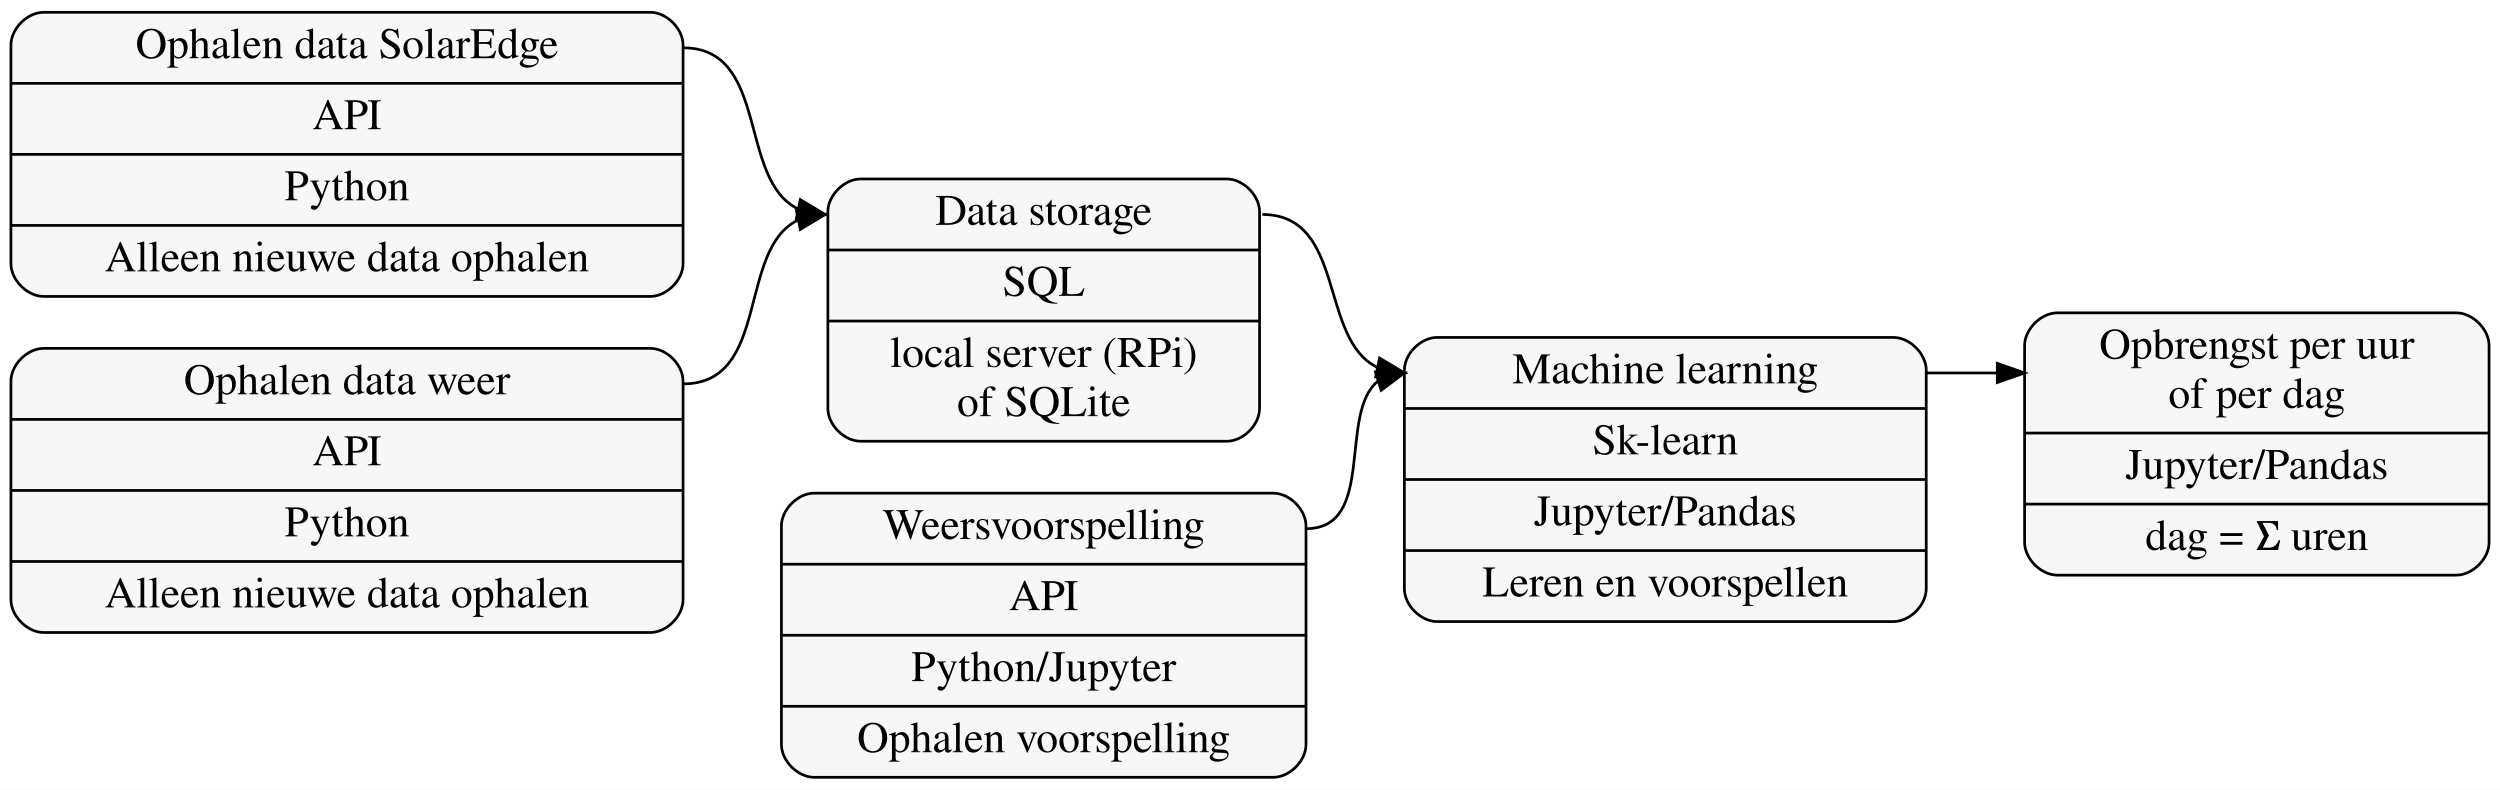
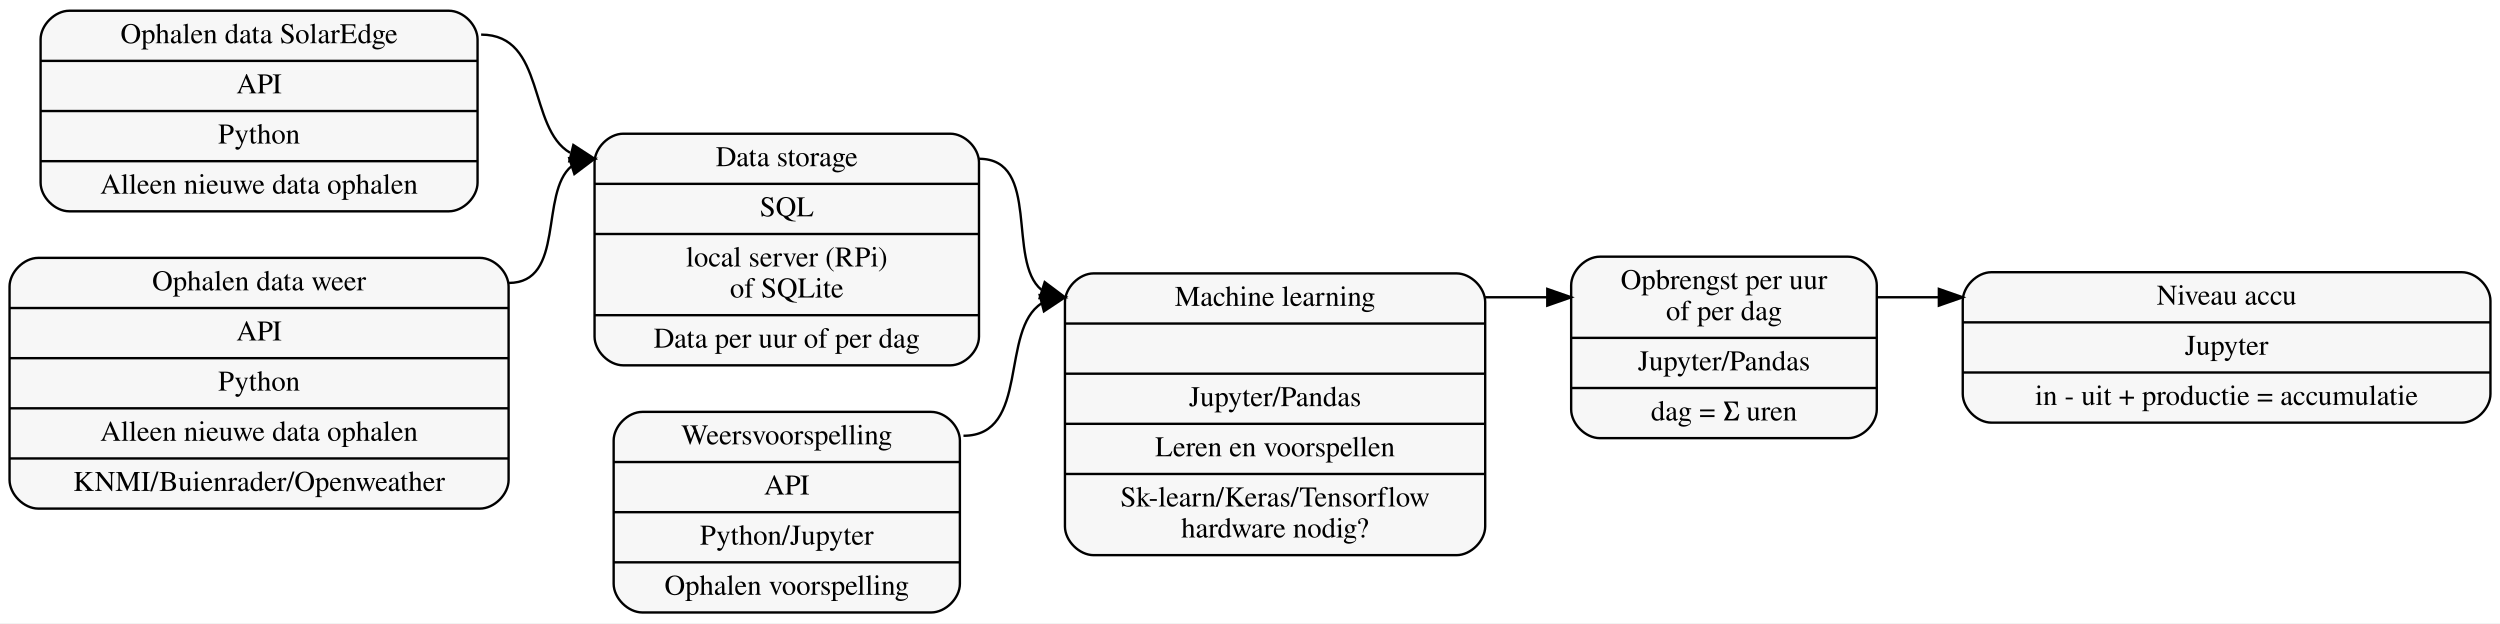
- <svg xmlns="http://www.w3.org/2000/svg" width="915pt" height="289pt" viewBox="0.00 0.00 915.00 289.00">
-   <g id="graph0" class="graph" transform="scale(1 1) rotate(0) translate(4 285)">
-     <polygon fill="white" stroke="transparent" points="-4,4 -4,-285 911,-285 911,4 -4,4" />
+ <svg xmlns="http://www.w3.org/2000/svg" width="1047pt" height="261pt" viewBox="0.00 0.00 1047.00 261.00">
+   <g id="graph0" class="graph" transform="scale(1 1) rotate(0) translate(4 257)">
+     <polygon fill="white" stroke="transparent" points="-4,4 -4,-257 1043,-257 1043,4 -4,4" />
    <g id="node1" class="node">
-       <path fill="#f7f7f7" stroke="black" d="M12,-176.5C12,-176.5 234,-176.5 234,-176.5 240,-176.5 246,-182.5 246,-188.5 246,-188.5 246,-268.5 246,-268.5 246,-274.5 240,-280.5 234,-280.5 234,-280.5 12,-280.5 12,-280.5 6,-280.5 0,-274.5 0,-268.5 0,-268.5 0,-188.5 0,-188.5 0,-182.5 6,-176.5 12,-176.5" />
-       <text text-anchor="middle" x="123" y="-263.7" font-family="Times,serif" font-size="16.00">Ophalen data SolarEdge</text>
-       <polyline fill="none" stroke="black" points="0,-254.5 246,-254.5 " />
-       <text text-anchor="middle" x="123" y="-237.7" font-family="Times,serif" font-size="16.00">API</text>
-       <polyline fill="none" stroke="black" points="0,-228.5 246,-228.5 " />
-       <text text-anchor="middle" x="123" y="-211.7" font-family="Times,serif" font-size="16.00">Python</text>
-       <polyline fill="none" stroke="black" points="0,-202.5 246,-202.5 " />
-       <text text-anchor="middle" x="123" y="-185.7" font-family="Times,serif" font-size="16.00">Alleen nieuwe data ophalen</text>
+       <path fill="#f7f7f7" stroke="black" d="M25,-168.5C25,-168.5 184,-168.5 184,-168.5 190,-168.5 196,-174.5 196,-180.5 196,-180.5 196,-240.5 196,-240.5 196,-246.5 190,-252.5 184,-252.5 184,-252.5 25,-252.5 25,-252.5 19,-252.5 13,-246.5 13,-240.5 13,-240.5 13,-180.5 13,-180.5 13,-174.5 19,-168.5 25,-168.5" />
+       <text text-anchor="middle" x="104.5" y="-238.9" font-family="Times,serif" font-size="12.00">Ophalen data SolarEdge</text>
+       <polyline fill="none" stroke="black" points="13,-231.5 196,-231.5 " />
+       <text text-anchor="middle" x="104.5" y="-217.9" font-family="Times,serif" font-size="12.00">API</text>
+       <polyline fill="none" stroke="black" points="13,-210.5 196,-210.5 " />
+       <text text-anchor="middle" x="104.5" y="-196.9" font-family="Times,serif" font-size="12.00">Python</text>
+       <polyline fill="none" stroke="black" points="13,-189.5 196,-189.5 " />
+       <text text-anchor="middle" x="104.5" y="-175.9" font-family="Times,serif" font-size="12.00">Alleen nieuwe data ophalen</text>
    </g>
    <g id="node3" class="node">
-       <path fill="#f7f7f7" stroke="black" d="M311,-123.5C311,-123.5 445,-123.5 445,-123.5 451,-123.5 457,-129.5 457,-135.5 457,-135.5 457,-207.5 457,-207.5 457,-213.5 451,-219.5 445,-219.5 445,-219.5 311,-219.5 311,-219.5 305,-219.5 299,-213.5 299,-207.5 299,-207.5 299,-135.5 299,-135.5 299,-129.5 305,-123.5 311,-123.5" />
-       <text text-anchor="middle" x="378" y="-202.7" font-family="Times,serif" font-size="16.00">Data storage</text>
-       <polyline fill="none" stroke="black" points="299,-193.5 457,-193.5 " />
-       <text text-anchor="middle" x="378" y="-176.7" font-family="Times,serif" font-size="16.00">SQL</text>
-       <polyline fill="none" stroke="black" points="299,-167.5 457,-167.5 " />
-       <text text-anchor="middle" x="378" y="-150.7" font-family="Times,serif" font-size="16.00">local server (RPi)</text>
-       <text text-anchor="middle" x="378" y="-132.7" font-family="Times,serif" font-size="16.00">of SQLite</text>
+       <path fill="#f7f7f7" stroke="black" d="M257,-104C257,-104 394,-104 394,-104 400,-104 406,-110 406,-116 406,-116 406,-189 406,-189 406,-195 400,-201 394,-201 394,-201 257,-201 257,-201 251,-201 245,-195 245,-189 245,-189 245,-116 245,-116 245,-110 251,-104 257,-104" />
+       <text text-anchor="middle" x="325.5" y="-187.4" font-family="Times,serif" font-size="12.00">Data storage</text>
+       <polyline fill="none" stroke="black" points="245,-180 406,-180 " />
+       <text text-anchor="middle" x="325.5" y="-166.4" font-family="Times,serif" font-size="12.00">SQL</text>
+       <polyline fill="none" stroke="black" points="245,-159 406,-159 " />
+       <text text-anchor="middle" x="325.5" y="-145.4" font-family="Times,serif" font-size="12.00">local server (RPi)</text>
+       <text text-anchor="middle" x="325.5" y="-132.4" font-family="Times,serif" font-size="12.00">of SQLite</text>
+       <polyline fill="none" stroke="black" points="245,-125 406,-125 " />
+       <text text-anchor="middle" x="325.5" y="-111.4" font-family="Times,serif" font-size="12.00">Data per uur of per dag</text>
    </g>
    <g id="edge2" class="edge">
-       <path fill="none" stroke="black" d="M246,-267.5C277.73,-267.5 265.93,-219.11 288.14,-208.53" />
-       <polygon fill="black" stroke="black" points="288.91,-211.94 298,-206.5 287.5,-205.09 288.91,-211.94" />
+       <path fill="none" stroke="black" d="M197.5,-242.5C224.64,-242.5 216.89,-203.4 234.77,-193.01" />
+       <polygon fill="black" stroke="black" points="236.12,-196.28 245,-190.5 234.45,-189.48 236.12,-196.28" />
    </g>
    <g id="node2" class="node">
-       <path fill="#f7f7f7" stroke="black" d="M12,-53.5C12,-53.5 234,-53.5 234,-53.5 240,-53.5 246,-59.5 246,-65.5 246,-65.5 246,-145.5 246,-145.5 246,-151.5 240,-157.5 234,-157.5 234,-157.5 12,-157.5 12,-157.5 6,-157.5 0,-151.5 0,-145.5 0,-145.5 0,-65.5 0,-65.5 0,-59.5 6,-53.5 12,-53.5" />
-       <text text-anchor="middle" x="123" y="-140.7" font-family="Times,serif" font-size="16.00">Ophalen data weer</text>
-       <polyline fill="none" stroke="black" points="0,-131.5 246,-131.5 " />
-       <text text-anchor="middle" x="123" y="-114.7" font-family="Times,serif" font-size="16.00">API</text>
-       <polyline fill="none" stroke="black" points="0,-105.5 246,-105.5 " />
-       <text text-anchor="middle" x="123" y="-88.7" font-family="Times,serif" font-size="16.00">Python</text>
-       <polyline fill="none" stroke="black" points="0,-79.5 246,-79.5 " />
-       <text text-anchor="middle" x="123" y="-62.7" font-family="Times,serif" font-size="16.00">Alleen nieuwe data ophalen</text>
+       <path fill="#f7f7f7" stroke="black" d="M12,-44C12,-44 197,-44 197,-44 203,-44 209,-50 209,-56 209,-56 209,-137 209,-137 209,-143 203,-149 197,-149 197,-149 12,-149 12,-149 6,-149 0,-143 0,-137 0,-137 0,-56 0,-56 0,-50 6,-44 12,-44" />
+       <text text-anchor="middle" x="104.5" y="-135.4" font-family="Times,serif" font-size="12.00">Ophalen data weer</text>
+       <polyline fill="none" stroke="black" points="0,-128 209,-128 " />
+       <text text-anchor="middle" x="104.5" y="-114.4" font-family="Times,serif" font-size="12.00">API</text>
+       <polyline fill="none" stroke="black" points="0,-107 209,-107 " />
+       <text text-anchor="middle" x="104.5" y="-93.4" font-family="Times,serif" font-size="12.00">Python</text>
+       <polyline fill="none" stroke="black" points="0,-86 209,-86 " />
+       <text text-anchor="middle" x="104.5" y="-72.4" font-family="Times,serif" font-size="12.00">Alleen nieuwe data ophalen</text>
+       <polyline fill="none" stroke="black" points="0,-65 209,-65 " />
+       <text text-anchor="middle" x="104.5" y="-51.4" font-family="Times,serif" font-size="12.00">KNMI/Buienrader/Openweather</text>
    </g>
    <g id="edge3" class="edge">
-       <path fill="none" stroke="black" d="M246,-144.5C278.03,-144.5 265.73,-193.68 288.06,-204.44" />
-       <polygon fill="black" stroke="black" points="287.5,-207.9 298,-206.5 288.92,-201.04 287.5,-207.9" />
+       <path fill="none" stroke="black" d="M209,-138.5C232.94,-138.5 221.83,-176.21 235.36,-187.4" />
+       <polygon fill="black" stroke="black" points="234.41,-190.77 245,-190.5 236.55,-184.11 234.41,-190.77" />
    </g>
    <g id="node5" class="node">
-       <path fill="#f7f7f7" stroke="black" d="M522,-57.5C522,-57.5 689,-57.5 689,-57.5 695,-57.5 701,-63.5 701,-69.5 701,-69.5 701,-149.5 701,-149.5 701,-155.5 695,-161.5 689,-161.5 689,-161.5 522,-161.5 522,-161.5 516,-161.5 510,-155.5 510,-149.5 510,-149.5 510,-69.5 510,-69.5 510,-63.5 516,-57.5 522,-57.5" />
-       <text text-anchor="middle" x="605.5" y="-144.7" font-family="Times,serif" font-size="16.00">Machine learning</text>
-       <polyline fill="none" stroke="black" points="510,-135.5 701,-135.5 " />
-       <text text-anchor="middle" x="605.5" y="-118.7" font-family="Times,serif" font-size="16.00">Sk-learn</text>
-       <polyline fill="none" stroke="black" points="510,-109.5 701,-109.5 " />
-       <text text-anchor="middle" x="605.5" y="-92.7" font-family="Times,serif" font-size="16.00">Jupyter/Pandas</text>
-       <polyline fill="none" stroke="black" points="510,-83.5 701,-83.5 " />
-       <text text-anchor="middle" x="605.5" y="-66.7" font-family="Times,serif" font-size="16.00">Leren en voorspellen</text>
+       <path fill="#f7f7f7" stroke="black" d="M454,-24.5C454,-24.5 606,-24.5 606,-24.5 612,-24.5 618,-30.5 618,-36.5 618,-36.5 618,-130.5 618,-130.5 618,-136.5 612,-142.5 606,-142.5 606,-142.5 454,-142.5 454,-142.5 448,-142.5 442,-136.5 442,-130.5 442,-130.5 442,-36.5 442,-36.5 442,-30.5 448,-24.5 454,-24.5" />
+       <text text-anchor="middle" x="530" y="-128.9" font-family="Times,serif" font-size="12.00">Machine learning</text>
+       <polyline fill="none" stroke="black" points="442,-121.5 618,-121.5 " />
+       <text text-anchor="middle" x="530" y="-107.9" font-family="Times,serif" font-size="12.00"> </text>
+       <polyline fill="none" stroke="black" points="442,-100.5 618,-100.5 " />
+       <text text-anchor="middle" x="530" y="-86.9" font-family="Times,serif" font-size="12.00">Jupyter/Pandas</text>
+       <polyline fill="none" stroke="black" points="442,-79.5 618,-79.5 " />
+       <text text-anchor="middle" x="530" y="-65.9" font-family="Times,serif" font-size="12.00">Leren en voorspellen</text>
+       <polyline fill="none" stroke="black" points="442,-58.5 618,-58.5 " />
+       <text text-anchor="middle" x="530" y="-44.9" font-family="Times,serif" font-size="12.00">Sk-learn/Keras/Tensorflow</text>
+       <text text-anchor="middle" x="530" y="-31.9" font-family="Times,serif" font-size="12.00">hardware nodig?</text>
    </g>
    <g id="edge4" class="edge">
-       <path fill="none" stroke="black" d="M458,-206.5C488.7,-206.5 478.62,-160.9 500.08,-150.56" />
-       <polygon fill="black" stroke="black" points="500.92,-153.96 510,-148.5 499.5,-147.11 500.92,-153.96" />
+       <path fill="none" stroke="black" d="M406,-190.5C432.07,-190.5 417.51,-147.67 432.16,-135.62" />
+       <polygon fill="black" stroke="black" points="433.52,-138.86 442,-132.5 431.41,-132.18 433.52,-138.86" />
    </g>
    <g id="node4" class="node">
-       <path fill="#f7f7f7" stroke="black" d="M294,-0.5C294,-0.5 462,-0.5 462,-0.5 468,-0.5 474,-6.5 474,-12.5 474,-12.5 474,-92.5 474,-92.5 474,-98.5 468,-104.5 462,-104.5 462,-104.5 294,-104.5 294,-104.5 288,-104.5 282,-98.5 282,-92.5 282,-92.5 282,-12.5 282,-12.5 282,-6.5 288,-0.5 294,-0.5" />
-       <text text-anchor="middle" x="378" y="-87.7" font-family="Times,serif" font-size="16.00">Weersvoorspelling</text>
-       <polyline fill="none" stroke="black" points="282,-78.5 474,-78.5 " />
-       <text text-anchor="middle" x="378" y="-61.7" font-family="Times,serif" font-size="16.00">API</text>
-       <polyline fill="none" stroke="black" points="282,-52.5 474,-52.5 " />
-       <text text-anchor="middle" x="378" y="-35.7" font-family="Times,serif" font-size="16.00">Python/Jupyter</text>
-       <polyline fill="none" stroke="black" points="282,-26.5 474,-26.5 " />
-       <text text-anchor="middle" x="378" y="-9.7" font-family="Times,serif" font-size="16.00">Ophalen voorspelling</text>
+       <path fill="#f7f7f7" stroke="black" d="M265,-0.5C265,-0.5 386,-0.5 386,-0.5 392,-0.5 398,-6.5 398,-12.5 398,-12.5 398,-72.5 398,-72.5 398,-78.5 392,-84.5 386,-84.5 386,-84.5 265,-84.5 265,-84.5 259,-84.5 253,-78.5 253,-72.5 253,-72.5 253,-12.5 253,-12.5 253,-6.5 259,-0.5 265,-0.5" />
+       <text text-anchor="middle" x="325.5" y="-70.9" font-family="Times,serif" font-size="12.00">Weersvoorspelling</text>
+       <polyline fill="none" stroke="black" points="253,-63.5 398,-63.5 " />
+       <text text-anchor="middle" x="325.5" y="-49.9" font-family="Times,serif" font-size="12.00">API</text>
+       <polyline fill="none" stroke="black" points="253,-42.5 398,-42.5 " />
+       <text text-anchor="middle" x="325.5" y="-28.9" font-family="Times,serif" font-size="12.00">Python/Jupyter</text>
+       <polyline fill="none" stroke="black" points="253,-21.5 398,-21.5 " />
+       <text text-anchor="middle" x="325.5" y="-7.9" font-family="Times,serif" font-size="12.00">Ophalen voorspelling</text>
    </g>
    <g id="edge1" class="edge">
-       <path fill="none" stroke="black" d="M474,-91.5C499.75,-91.5 485.7,-133.6 500.26,-145.44" />
-       <polygon fill="black" stroke="black" points="499.41,-148.84 510,-148.5 501.51,-142.16 499.41,-148.84" />
+       <path fill="none" stroke="black" d="M399.5,-74.5C427.46,-74.5 414.56,-118.91 432.31,-130.01" />
+       <polygon fill="black" stroke="black" points="431.44,-133.4 442,-132.5 433.19,-126.62 431.44,-133.4" />
    </g>
    <g id="node6" class="node">
-       <path fill="#f7f7f7" stroke="black" d="M749,-74.5C749,-74.5 895,-74.5 895,-74.5 901,-74.5 907,-80.5 907,-86.5 907,-86.5 907,-158.5 907,-158.5 907,-164.5 901,-170.5 895,-170.5 895,-170.5 749,-170.5 749,-170.5 743,-170.5 737,-164.5 737,-158.5 737,-158.5 737,-86.5 737,-86.5 737,-80.5 743,-74.5 749,-74.5" />
-       <text text-anchor="middle" x="822" y="-153.7" font-family="Times,serif" font-size="16.00">Opbrengst per uur</text>
-       <text text-anchor="middle" x="822" y="-135.7" font-family="Times,serif" font-size="16.00">of per dag</text>
-       <polyline fill="none" stroke="black" points="737,-126.5 907,-126.5 " />
-       <text text-anchor="middle" x="822" y="-109.7" font-family="Times,serif" font-size="16.00">Jupyter/Pandas</text>
-       <polyline fill="none" stroke="black" points="737,-100.5 907,-100.5 " />
-       <text text-anchor="middle" x="822" y="-83.7" font-family="Times,serif" font-size="16.00">dag = Σ uren</text>
+       <path fill="#f7f7f7" stroke="black" d="M666,-73.5C666,-73.5 770,-73.5 770,-73.5 776,-73.5 782,-79.5 782,-85.5 782,-85.5 782,-137.5 782,-137.5 782,-143.5 776,-149.5 770,-149.5 770,-149.5 666,-149.5 666,-149.5 660,-149.5 654,-143.5 654,-137.5 654,-137.5 654,-85.5 654,-85.5 654,-79.5 660,-73.5 666,-73.5" />
+       <text text-anchor="middle" x="718" y="-135.9" font-family="Times,serif" font-size="12.00">Opbrengst per uur</text>
+       <text text-anchor="middle" x="718" y="-122.9" font-family="Times,serif" font-size="12.00">of per dag</text>
+       <polyline fill="none" stroke="black" points="654,-115.5 782,-115.5 " />
+       <text text-anchor="middle" x="718" y="-101.9" font-family="Times,serif" font-size="12.00">Jupyter/Pandas</text>
+       <polyline fill="none" stroke="black" points="654,-94.5 782,-94.5 " />
+       <text text-anchor="middle" x="718" y="-80.9" font-family="Times,serif" font-size="12.00">dag = Σ uren</text>
    </g>
    <g id="edge5" class="edge">
-       <path fill="none" stroke="black" d="M701,-148.5C713,-148.5 718.25,-148.5 726.88,-148.5" />
-       <polygon fill="black" stroke="black" points="727,-152 737,-148.5 727,-145 727,-152" />
+       <path fill="none" stroke="black" d="M618,-132.5C630,-132.5 635.25,-132.5 643.88,-132.5" />
+       <polygon fill="black" stroke="black" points="644,-136 654,-132.5 644,-129 644,-136" />
+     </g>
+     <g id="node7" class="node">
+       <path fill="#f7f7f7" stroke="black" d="M830,-80C830,-80 1027,-80 1027,-80 1033,-80 1039,-86 1039,-92 1039,-92 1039,-131 1039,-131 1039,-137 1033,-143 1027,-143 1027,-143 830,-143 830,-143 824,-143 818,-137 818,-131 818,-131 818,-92 818,-92 818,-86 824,-80 830,-80" />
+       <text text-anchor="middle" x="928.5" y="-129.4" font-family="Times,serif" font-size="12.00">Niveau accu</text>
+       <polyline fill="none" stroke="black" points="818,-122 1039,-122 " />
+       <text text-anchor="middle" x="928.5" y="-108.4" font-family="Times,serif" font-size="12.00">Jupyter</text>
+       <polyline fill="none" stroke="black" points="818,-101 1039,-101 " />
+       <text text-anchor="middle" x="928.5" y="-87.4" font-family="Times,serif" font-size="12.00">in - uit + productie = accumulatie</text>
+     </g>
+     <g id="edge6" class="edge">
+       <path fill="none" stroke="black" d="M782,-132.5C794,-132.5 799.25,-132.5 807.88,-132.5" />
+       <polygon fill="black" stroke="black" points="808,-136 818,-132.5 808,-129 808,-136" />
    </g>
  </g>
</svg>
